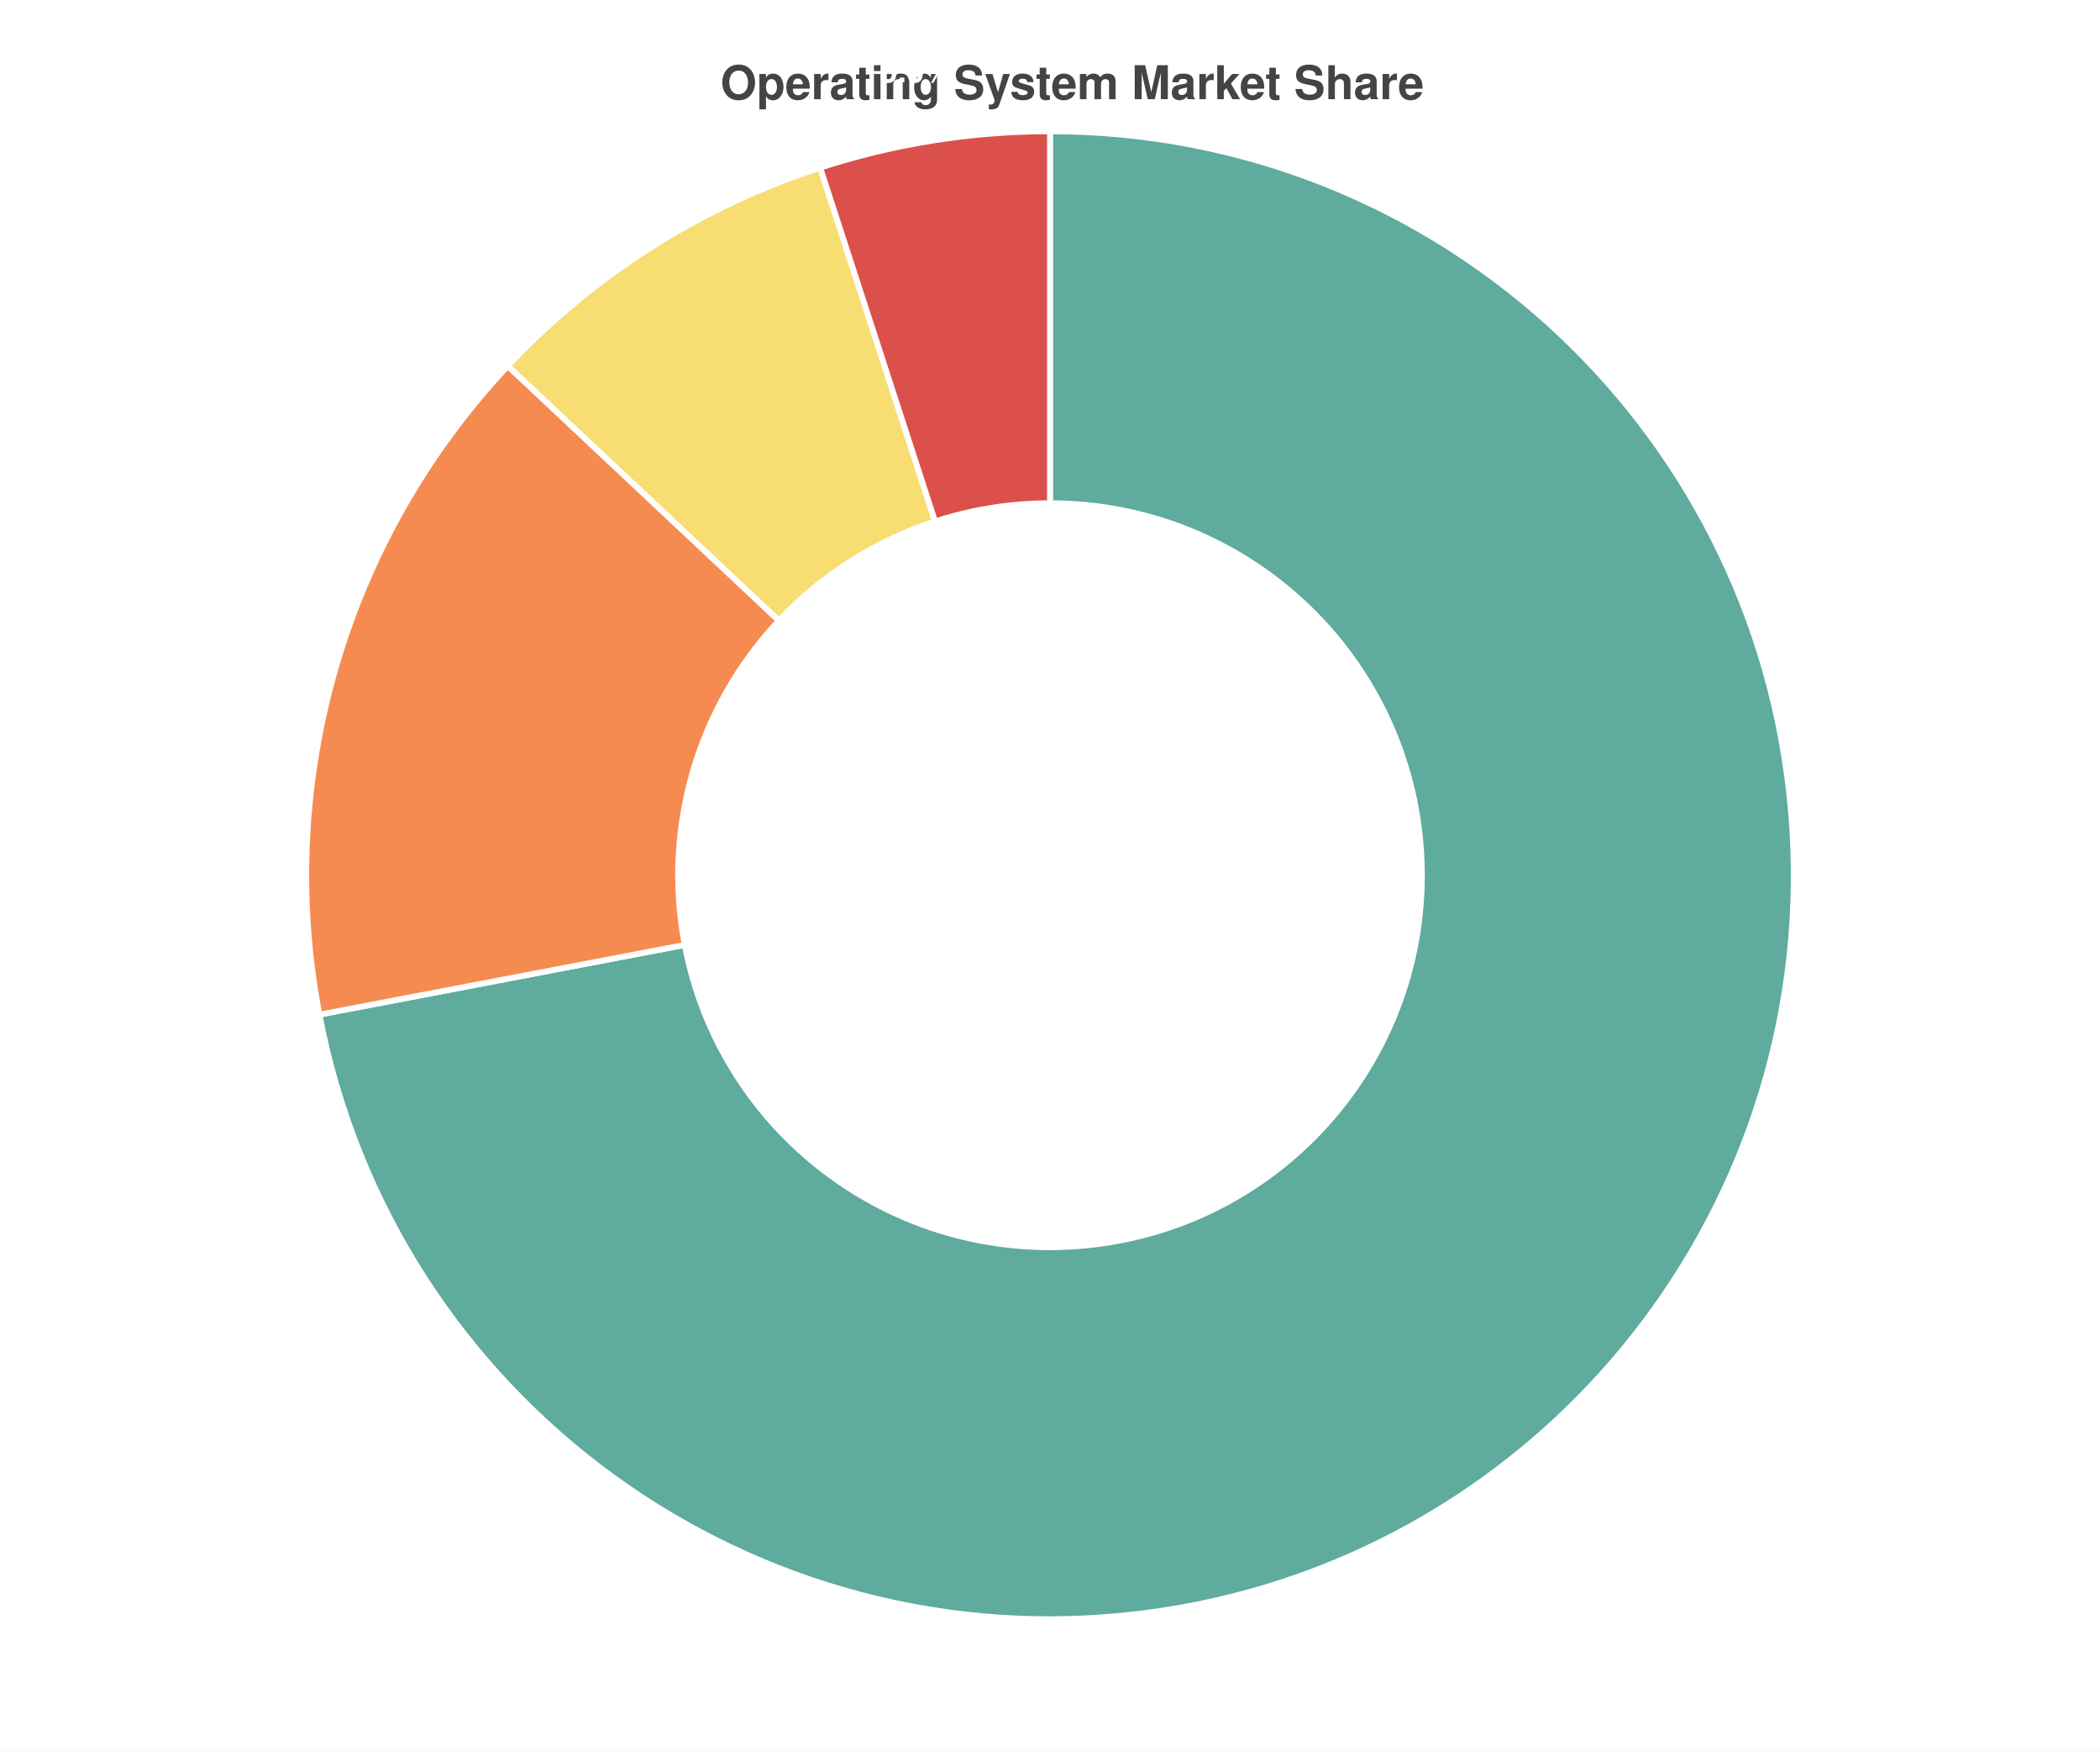
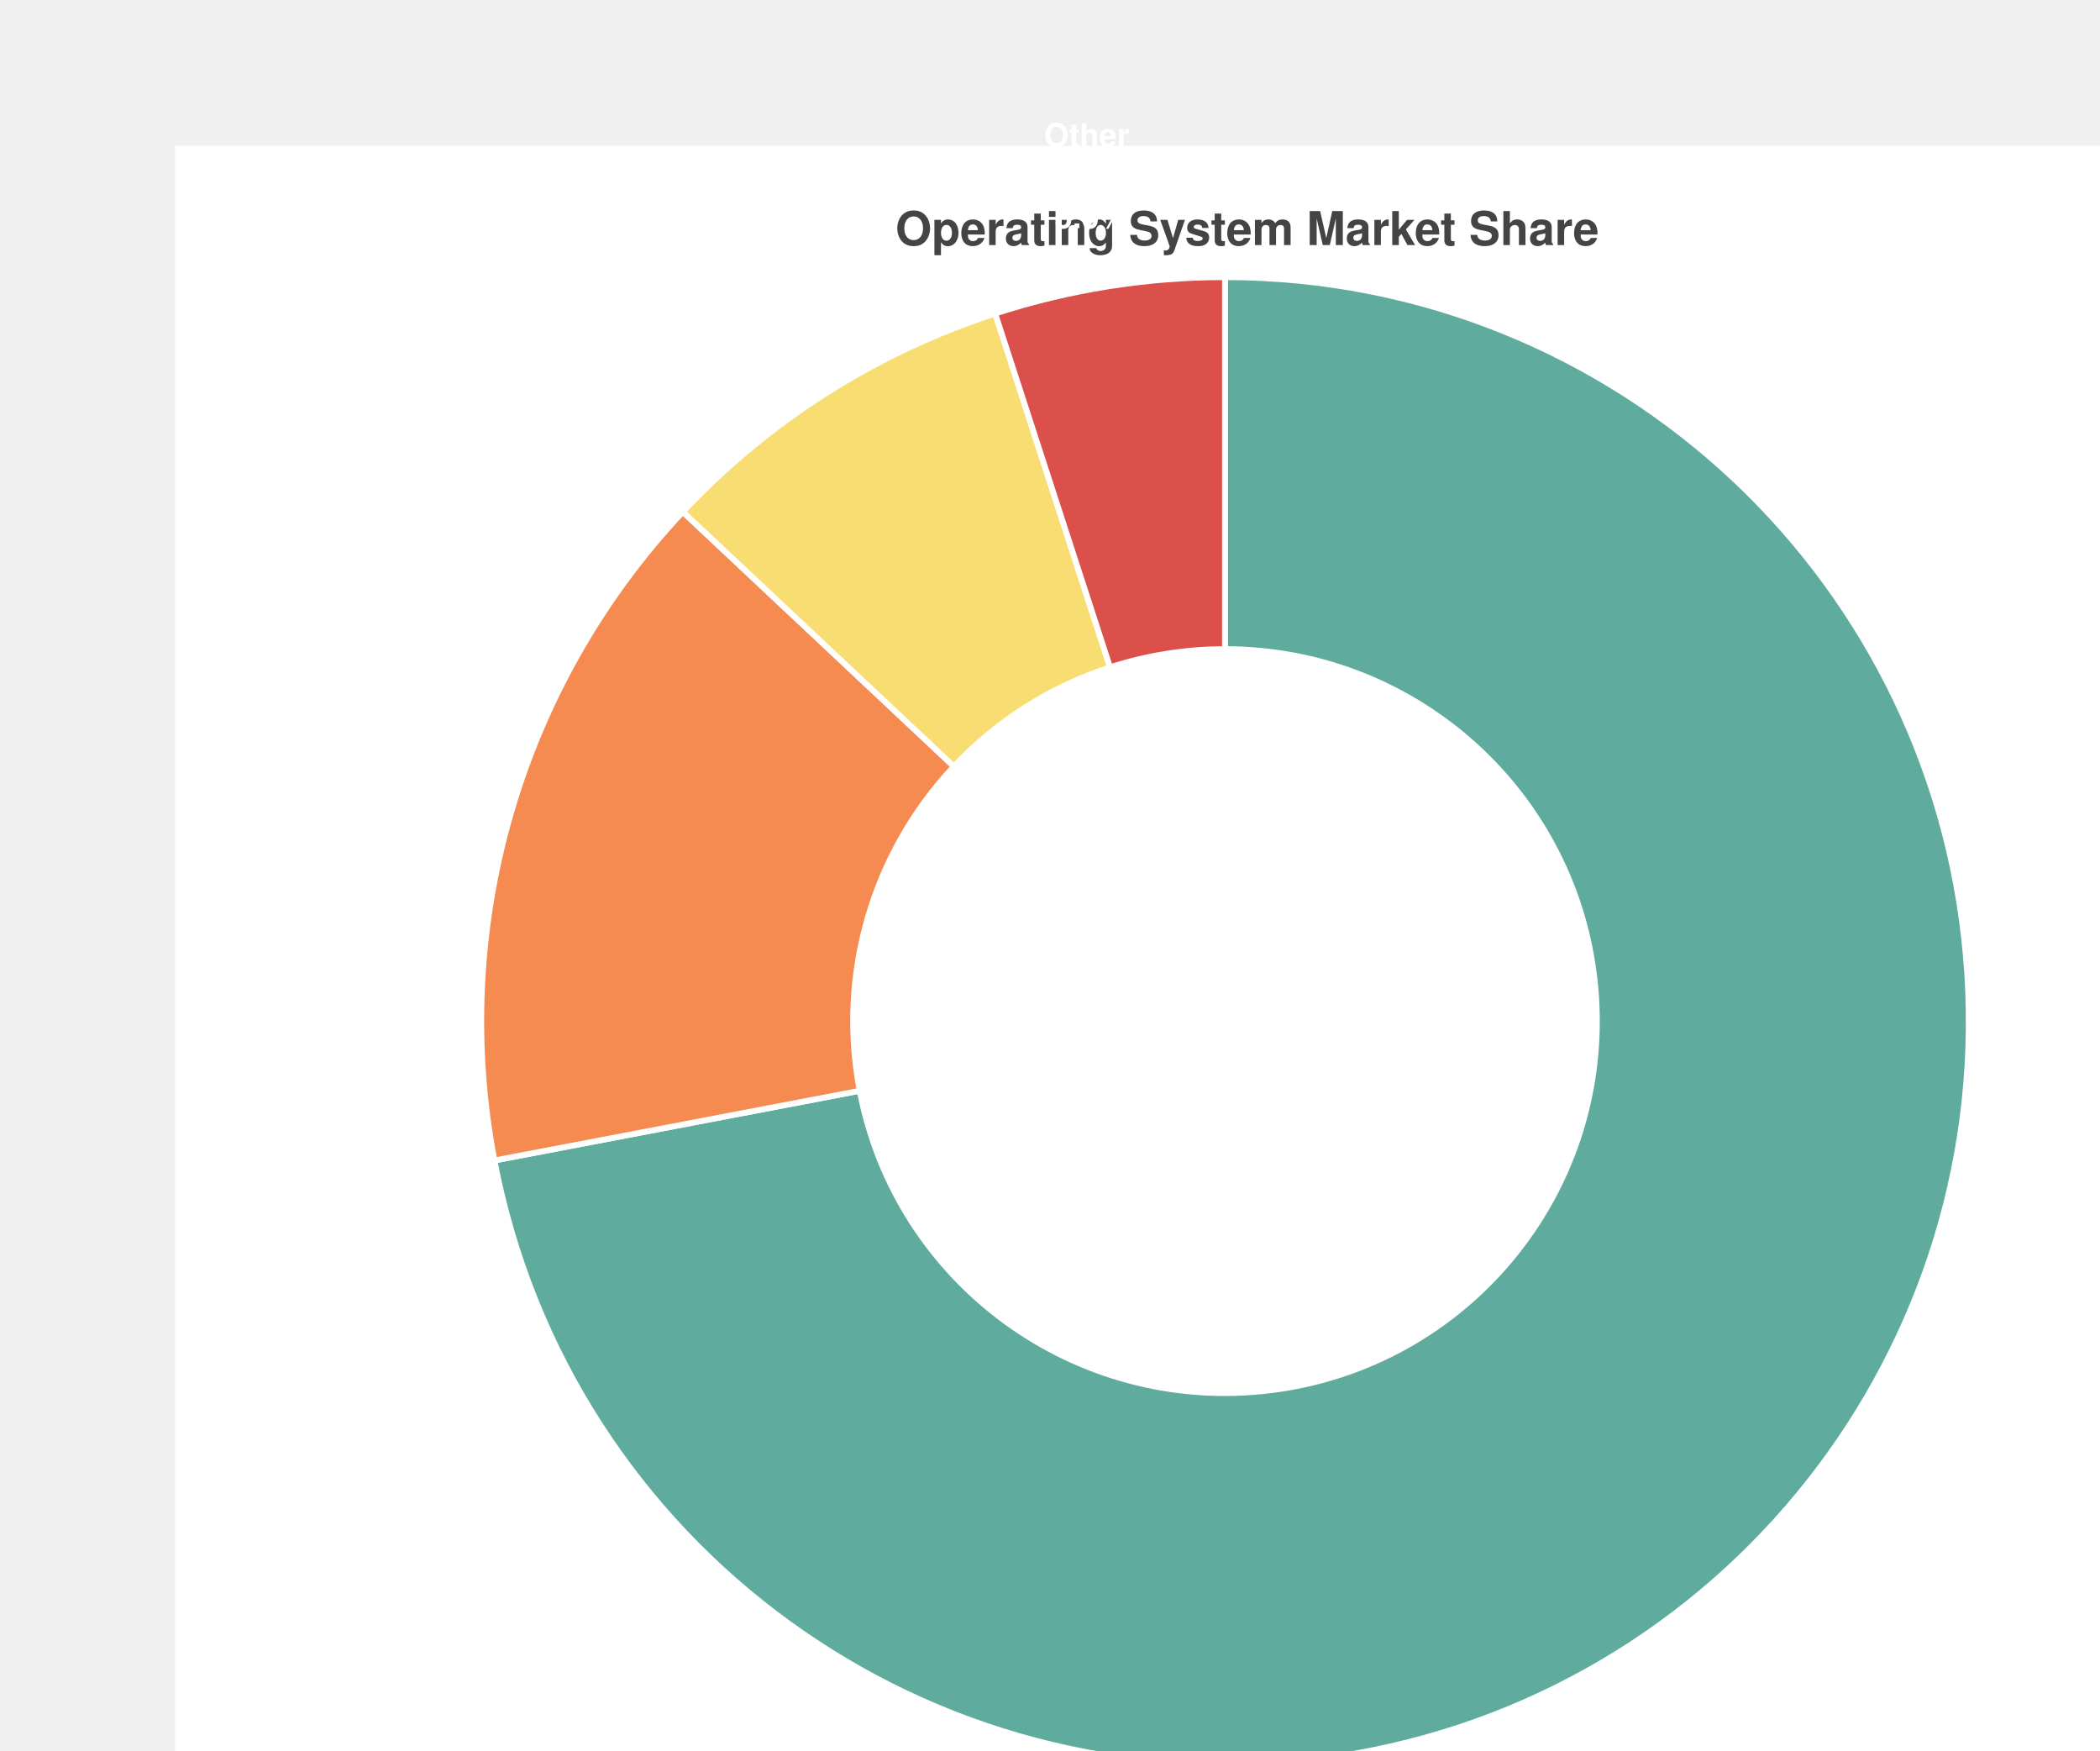
- <svg xmlns="http://www.w3.org/2000/svg" width="720.0" height="600.0" viewBox="0 0 720.0 600.0">
+ <svg xmlns="http://www.w3.org/2000/svg" width="720.0" height="600.0" viewBox="-60.0 -50.0 720.0 600.0">
  <path fill="white" d="M0 0 h720.0 v600.0 h-720.0 v-600.0Z" />
  <text transform="translate(-113.0, 19)" fill="#444444" font-family="Helvetica" font-weight="bold" font-size="16" x="360.0" y="15.0">Operating System Market Share</text>
  <g>
    <path d="M 360.0 45.0 A 255.0 255.0 0 1 1 109.517 347.782 L 234.758 323.891 A 127.5 127.5 0 1 0 360.0 172.5 Z" fill="#5fab9e" stroke="#ffffff" stroke-width="2" />
    <text x="585.953" y="486.925" text-anchor="middle" dominant-baseline="middle" fill="white" font-size="11" font-weight="600" font-family="Helvetica">
      <tspan x="585.953" y="472.925">Windows</tspan>
      <tspan x="585.953" y="486.925">72.0</tspan>
      <tspan x="585.953" y="500.925">72.0%</tspan>
    </text>
    <path d="M 109.517 347.782 A 255.0 255.0 0 0 1 174.113 125.44 L 267.057 212.72 A 127.5 127.5 0 0 0 234.758 323.891 Z" fill="#f58b51" stroke="#ffffff" stroke-width="2" />
    <text x="78.394" y="218.186" text-anchor="middle" dominant-baseline="middle" fill="white" font-size="11" font-weight="600" font-family="Helvetica">
      <tspan x="78.394" y="204.186">macOS</tspan>
      <tspan x="78.394" y="218.186">15.0</tspan>
      <tspan x="78.394" y="232.186">15.0%</tspan>
    </text>
    <path d="M 174.113 125.44 A 255.0 255.0 0 0 1 281.201 57.481 L 320.6 178.74 A 127.5 127.5 0 0 0 267.057 212.72 Z" fill="#f7dd72" stroke="#ffffff" stroke-width="2" />
    <text x="202.869" y="52.401" text-anchor="middle" dominant-baseline="middle" fill="white" font-size="11" font-weight="600" font-family="Helvetica">
      <tspan x="202.869" y="38.401">Linux</tspan>
      <tspan x="202.869" y="52.401">8.0</tspan>
      <tspan x="202.869" y="66.401">8.0%</tspan>
    </text>
    <path d="M 281.201 57.481 A 255.0 255.0 0 0 1 360 45.0 L 360.0 172.5 A 127.5 127.5 0 0 0 320.6 178.74 Z" fill="#db504a" stroke="#ffffff" stroke-width="2" />
    <text x="314.126" y="10.36" text-anchor="middle" dominant-baseline="middle" fill="white" font-size="11" font-weight="600" font-family="Helvetica">
      <tspan x="314.126" y="-3.64">Other</tspan>
      <tspan x="314.126" y="10.36">5.0</tspan>
      <tspan x="314.126" y="24.36">5.0%</tspan>
    </text>
  </g>
</svg>
